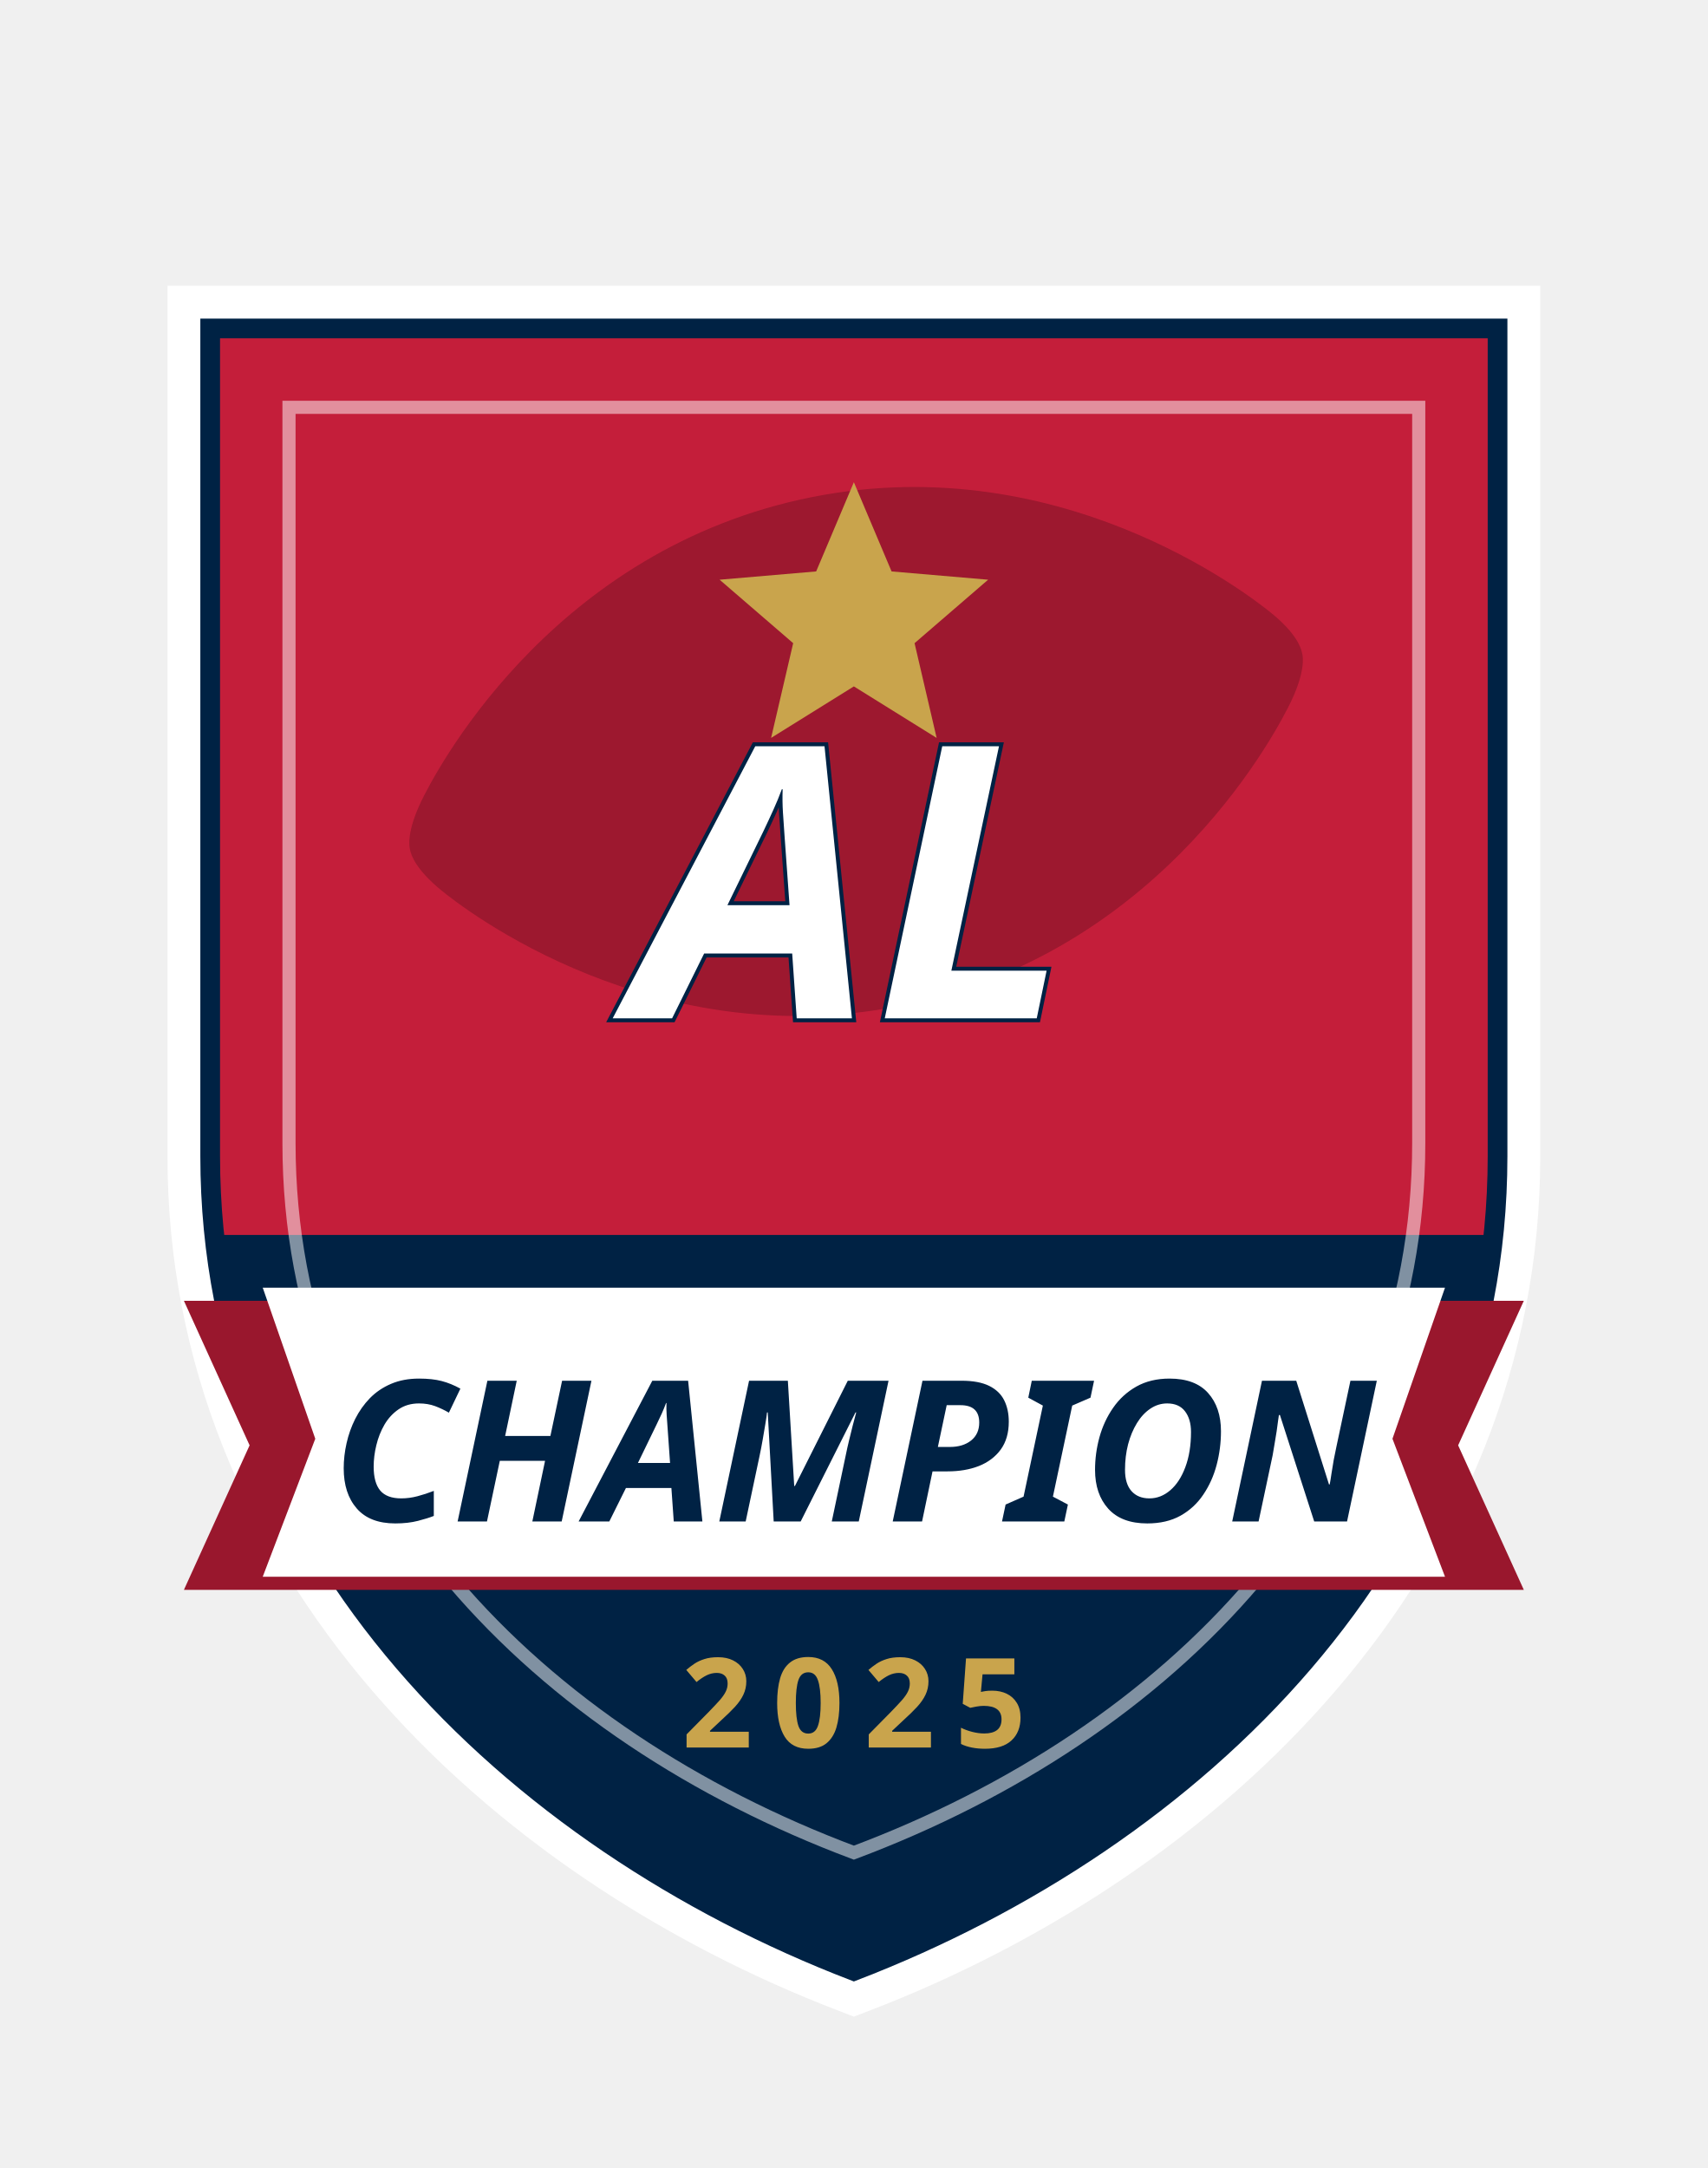
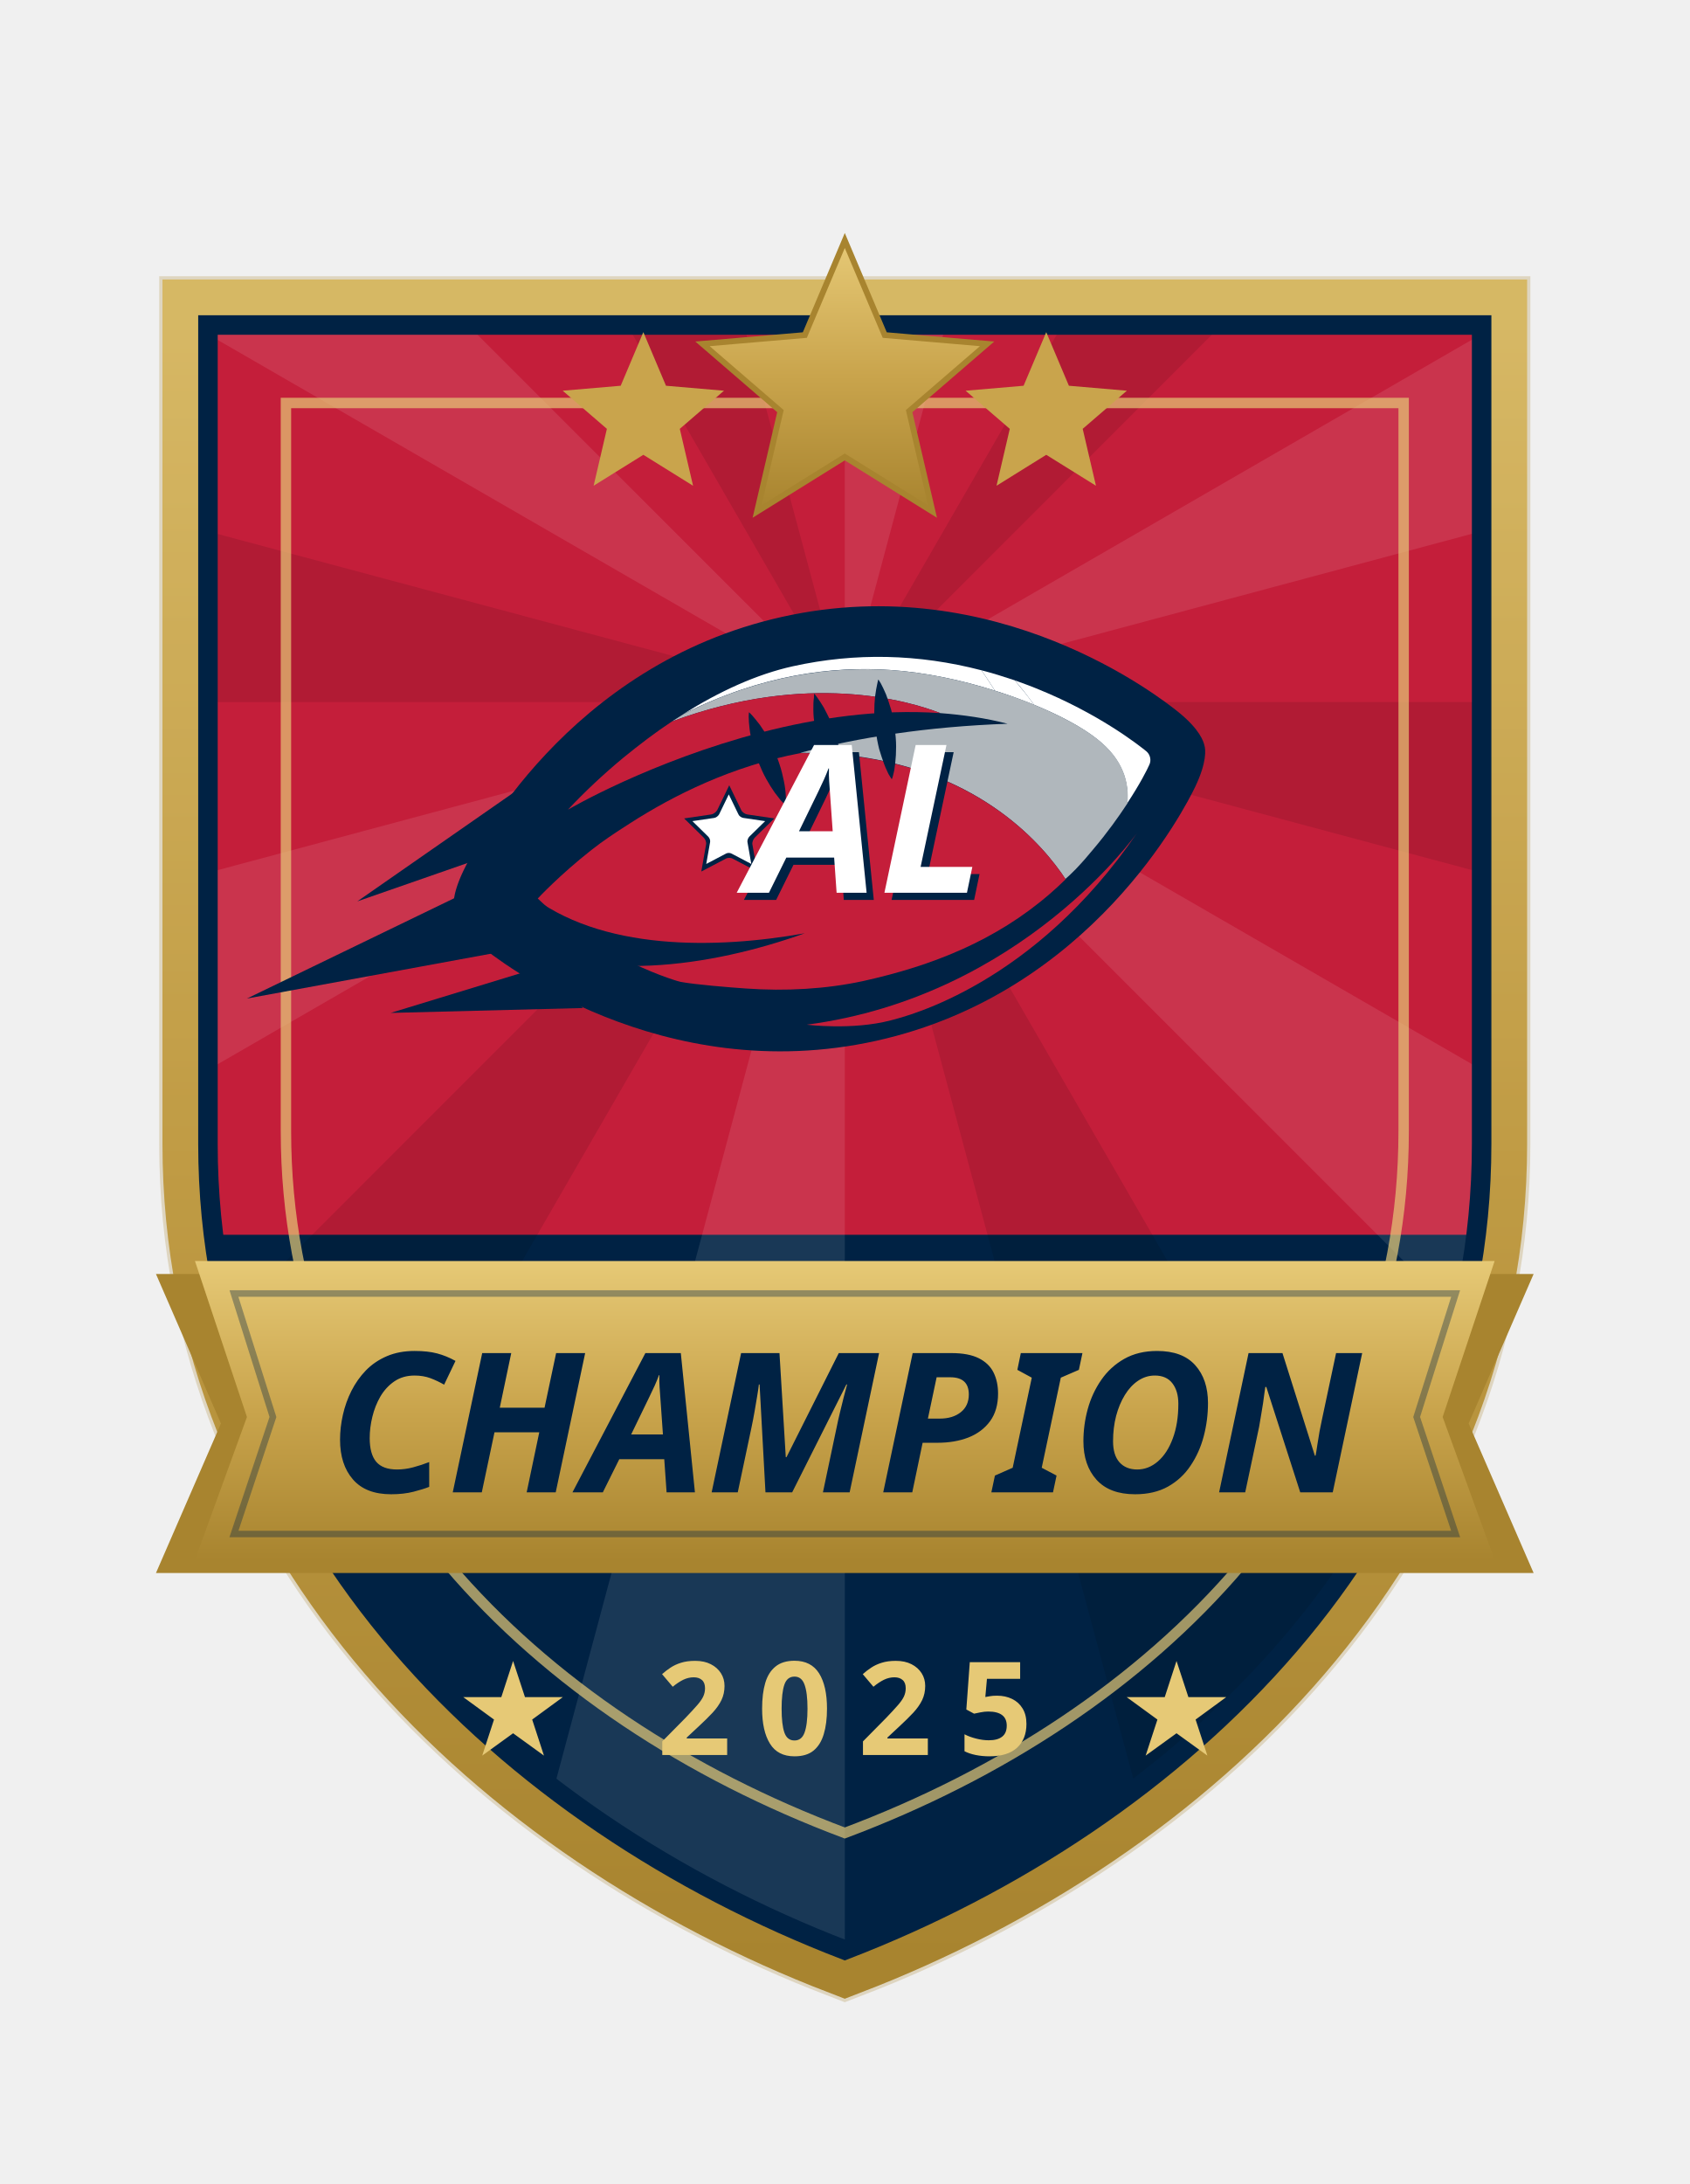
- <svg xmlns="http://www.w3.org/2000/svg" viewBox="0 0 260 330">
+ <svg xmlns="http://www.w3.org/2000/svg" viewBox="0 0 260 336">
  <defs>
    <clipPath id="sh">
      <path d="M32 50 L228 50 L228 176 C228 236 182 280 130 300 C78 280 32 236 32 176 Z" />
    </clipPath>
+     <linearGradient id="goldgrad" x1="0" y1="0" x2="0" y2="1">
+       <stop offset="0" stop-color="#e6c976" />
+       <stop offset="0.5" stop-color="#c9a44c" />
+       <stop offset="1" stop-color="#a8842f" />
+     </linearGradient>
  </defs>
-   <path d="M32 50 L228 50 L228 176 C228 236 182 280 130 300 C78 280 32 236 32 176 Z" fill="none" stroke="#ffffff" stroke-width="13" />
+   <g>
+     <g transform="translate(161.1,236.9) rotate(35.0)">
+       <ellipse cx="0" cy="0" rx="11" ry="4.6" fill="#c9a44c" />
+       <ellipse cx="0" cy="0" rx="11" ry="4.6" fill="none" stroke="#a8842f" stroke-width="0.6" />
+     </g>
+     <g transform="translate(153.5,222.3) rotate(44.2)">
+       <ellipse cx="0" cy="0" rx="11" ry="4.6" fill="#c9a44c" />
+       <ellipse cx="0" cy="0" rx="11" ry="4.6" fill="none" stroke="#a8842f" stroke-width="0.6" />
+     </g>
+     <g transform="translate(142.7,212.3) rotate(53.3)">
+       <ellipse cx="0" cy="0" rx="11" ry="4.6" fill="#c9a44c" />
+       <ellipse cx="0" cy="0" rx="11" ry="4.6" fill="none" stroke="#a8842f" stroke-width="0.6" />
+     </g>
+     <g transform="translate(130.0,208.1) rotate(62.5)">
+       <ellipse cx="0" cy="0" rx="11" ry="4.6" fill="#c9a44c" />
+       <ellipse cx="0" cy="0" rx="11" ry="4.6" fill="none" stroke="#a8842f" stroke-width="0.6" />
+     </g>
+     <g transform="translate(116.9,210.6) rotate(71.7)">
+       <ellipse cx="0" cy="0" rx="11" ry="4.6" fill="#c9a44c" />
+       <ellipse cx="0" cy="0" rx="11" ry="4.6" fill="none" stroke="#a8842f" stroke-width="0.6" />
+     </g>
+     <g transform="translate(104.9,219.6) rotate(80.8)">
+       <ellipse cx="0" cy="0" rx="11" ry="4.6" fill="#c9a44c" />
+       <ellipse cx="0" cy="0" rx="11" ry="4.6" fill="none" stroke="#a8842f" stroke-width="0.6" />
+     </g>
+     <g transform="translate(95.6,234.2) rotate(90.0)">
+       <ellipse cx="0" cy="0" rx="11" ry="4.6" fill="#c9a44c" />
+       <ellipse cx="0" cy="0" rx="11" ry="4.6" fill="none" stroke="#a8842f" stroke-width="0.6" />
+     </g>
+     <g transform="translate(98.9,236.9) rotate(-35.0)">
+       <ellipse cx="0" cy="0" rx="11" ry="4.6" fill="#c9a44c" />
+       <ellipse cx="0" cy="0" rx="11" ry="4.6" fill="none" stroke="#a8842f" stroke-width="0.6" />
+     </g>
+     <g transform="translate(106.5,222.3) rotate(-44.2)">
+       <ellipse cx="0" cy="0" rx="11" ry="4.6" fill="#c9a44c" />
+       <ellipse cx="0" cy="0" rx="11" ry="4.6" fill="none" stroke="#a8842f" stroke-width="0.6" />
+     </g>
+     <g transform="translate(117.3,212.3) rotate(-53.3)">
+       <ellipse cx="0" cy="0" rx="11" ry="4.6" fill="#c9a44c" />
+       <ellipse cx="0" cy="0" rx="11" ry="4.6" fill="none" stroke="#a8842f" stroke-width="0.6" />
+     </g>
+     <g transform="translate(130.0,208.1) rotate(-62.5)">
+       <ellipse cx="0" cy="0" rx="11" ry="4.6" fill="#c9a44c" />
+       <ellipse cx="0" cy="0" rx="11" ry="4.6" fill="none" stroke="#a8842f" stroke-width="0.6" />
+     </g>
+     <g transform="translate(143.1,210.6) rotate(-71.7)">
+       <ellipse cx="0" cy="0" rx="11" ry="4.6" fill="#c9a44c" />
+       <ellipse cx="0" cy="0" rx="11" ry="4.6" fill="none" stroke="#a8842f" stroke-width="0.6" />
+     </g>
+     <g transform="translate(155.1,219.6) rotate(-80.8)">
+       <ellipse cx="0" cy="0" rx="11" ry="4.6" fill="#c9a44c" />
+       <ellipse cx="0" cy="0" rx="11" ry="4.6" fill="none" stroke="#a8842f" stroke-width="0.6" />
+     </g>
+     <g transform="translate(164.4,234.2) rotate(-90.0)">
+       <ellipse cx="0" cy="0" rx="11" ry="4.6" fill="#c9a44c" />
+       <ellipse cx="0" cy="0" rx="11" ry="4.6" fill="none" stroke="#a8842f" stroke-width="0.6" />
+     </g>
+   </g>
+   <path d="M32 50 L228 50 L228 176 C228 236 182 280 130 300 C78 280 32 236 32 176 Z" fill="none" stroke="url(#goldgrad)" stroke-width="14" />
+   <path d="M32 50 L228 50 L228 176 C228 236 182 280 130 300 C78 280 32 236 32 176 Z" fill="none" stroke="#a8842f" stroke-width="15" opacity="0.25" />
  <path d="M32 50 L228 50 L228 176 C228 236 182 280 130 300 C78 280 32 236 32 176 Z" fill="#002244" />
  <g clip-path="url(#sh)">
-     <rect x="20" y="40" width="220" height="148" fill="#c41e3a" />
-     <g transform="translate(130 114) scale(0.52) translate(-202 -85)" opacity="0.9">
-       <path d="M219 159.5c74.8-16.6 107.5-81.1 111-88.4 4.1-8.6 3.6-13 3.2-14.3-.3-1.4-1.6-5.6-9-11.6C317.9 40.1 261-4.6 186.3 12c-74.7 16.6-107.5 81.1-111 88.4-4.1 8.6-3.6 12.9-3.2 14.3.3 1.4 1.6 5.5 9 11.6 6.2 5.1 63.1 49.8 137.9 33.2z" fill="#99172d" />
+     <rect x="20" y="40" width="220" height="150" fill="#c41e3a" />
+     <rect x="20" y="190" width="220" height="130" fill="#002244" />
+     <g opacity="0.10">
+       <polygon points="130,108 330,108 323.186,159.762" fill="#000" />
+       <polygon points="130,108 303.207,207.997 271.425,249.418" fill="#ffffff" />
+       <polygon points="130,108 230.005,281.202 181.771,301.183" fill="#000" />
+       <polygon points="130,108 130.009,308 78.247,301.188" fill="#ffffff" />
+       <polygon points="130,108 30.011,281.211 -11.412,249.431" fill="#000" />
+       <polygon points="130,108 -43.197,208.013 -63.181,159.78" fill="#ffffff" />
+       <polygon points="130,108 -70,108.019 -63.19,56.256" fill="#000" />
+       <polygon points="130,108 -43.216,8.019 -11.438,-33.405" fill="#ffffff" />
+       <polygon points="130,108 29.979,-65.193 78.211,-85.178" fill="#000" />
+       <polygon points="130,108 129.972,-92 181.735,-85.193" fill="#ffffff" />
+       <polygon points="130,108 229.973,-65.221 271.398,-33.444" fill="#000" />
+       <polygon points="130,108 303.188,7.971 323.176,56.202" fill="#ffffff" />
    </g>
-     <rect x="20" y="188" width="220" height="132" fill="#002244" />
  </g>
-   <path d="M44 62 L216 62 L216 174 C216 226 178 264 130 282 C82 264 44 226 44 174 Z" fill="none" stroke="#ffffff" stroke-width="2" opacity="0.5" />
+   <path d="M44 62 L216 62 L216 174 C216 226 178 264 130 282 C82 264 44 226 44 174 Z" fill="none" stroke="#e6c976" stroke-width="1.6" opacity="0.7" />
  <path d="M32 50 L228 50 L228 176 C228 236 182 280 130 300 C78 280 32 236 32 176 Z" fill="none" stroke="#002244" stroke-width="3" />
-   <g transform="translate(130,93) scale(1.4)">
-     <path d="M0 -14L4.1 -4.3L14.6 -3.4L6.6 3.5L9 13.8L0 8.2L-9 13.8L-6.6 3.5L-14.6 -3.4L-4.1 -4.3Z" fill="#c9a44c" />
+   <g transform="translate(130,58)">
+     <path d="M0 -14L4.1 -4.3L14.6 -3.4L6.6 3.5L9 13.8L0 8.2L-9 13.8L-6.6 3.5L-14.6 -3.4L-4.1 -4.3Z" fill="url(#goldgrad)" stroke="#a8842f" stroke-width="0.6" transform="scale(1.5)" />
  </g>
-   <text x="130" y="155" text-anchor="middle" font-family="'UFC Sans Condensed','Arial Narrow',sans-serif" font-weight="700" font-style="italic" font-size="58" fill="#ffffff" stroke="#002244" stroke-width="1.2" paint-order="stroke">AL</text>
+   <g transform="translate(99,63)">
+     <path d="M0 -14L4.1 -4.3L14.6 -3.4L6.6 3.5L9 13.8L0 8.2L-9 13.8L-6.6 3.5L-14.6 -3.4L-4.1 -4.3Z" fill="#c9a44c" transform="scale(0.85)" />
+   </g>
+   <g transform="translate(161,63)">
+     <path d="M0 -14L4.1 -4.3L14.6 -3.4L6.6 3.5L9 13.8L0 8.2L-9 13.8L-6.6 3.5L-14.6 -3.4L-4.1 -4.3Z" fill="#c9a44c" transform="scale(0.85)" />
+   </g>
+   <g transform="translate(113,127) scale(0.442217) translate(-169.6,-84.6)">
+     <defs>
+     
+   </defs>
+     <path d="M0 144.8l88.7-16.3 1.4-27.3zm50 5l66.9-1.7-14.2-14.4zM38.4 111l54.9-38.2-2.9 20.1z" fill="#002244" />
+     <path d="M219 159.5c74.8-16.6 107.5-81.1 111-88.4 4.1-8.6 3.6-13 3.2-14.3-.3-1.4-1.6-5.6-9-11.6C317.9 40.1 261-4.6 186.3 12c-74.7 16.6-107.5 81.1-111 88.4-4.1 8.6-3.6 12.9-3.2 14.3.3 1.4 1.6 5.5 9 11.6 6.2 5.1 63.1 49.8 137.9 33.2z" fill="#002244" />
+     <path d="M309.8 87.1s-39.9 56.9-115 66.8c0 0 15.8 2 29.2-1.5 5.9-1.5 49.9-12.6 85.8-65.3z" fill="#c41e3a" />
+     <path d="M223.9 30.5c12 .8 24.8 3.5 36.4 7.2-1.5-2.3-3-4.7-4.7-7.1-21.9-5.7-43.9-6.2-65.6-1.4-12.7 2.8-25.7 8.8-38.1 16.6 27.2-13.7 51.9-16.7 72-15.3z" fill="#ffffff" />
+     <path d="M273.9 42.6c-2.4-3.4-4.8-6.2-6.7-8.5-3.9-1.3-7.7-2.5-11.6-3.5 1.7 2.4 3.2 4.8 4.7 7.1 4.8 1.5 9.4 3.2 13.6 4.9z" fill="#ffffff" />
+     <path d="M295.9 54.6c9.1 7.2 11.1 15.3 10.4 22.3 4.5-6.8 7-11.8 7.7-13.4.8-1.6.3-3.6-1-4.7-2.6-2.1-16.6-13.2-38.6-22-2.4-1-4.8-1.8-7.2-2.7 2 2.3 4.3 5.2 6.7 8.5 9.3 3.8 17 8 22 12z" fill="#ffffff" />
+     <path d="M288.4 99.8c2.2-2.3 4.2-4.6 6-6.8 5-5.9 8.9-11.4 12-16.1.7-7-1.3-15.2-10.4-22.3-5-4-12.8-8.2-22-12-4.3-1.8-8.9-3.4-13.7-4.9-11.6-3.7-24.4-6.4-36.4-7.2-20-1.3-44.8 1.6-71.9 15.3-1.4.9-2.7 1.7-4.1 2.6 47.2-17.5 82.4-7.2 93.4-2.9 7.8.6 15.7 1.7 23.4 3.7-28.1 1-52 4.8-72.1 10.1 51.1-.2 77.7 24.7 88.7 39 1.4 1.8 2.6 3.5 3.5 4.9 1.2-1 2.4-2.2 3.6-3.4z" fill="#b0b7bc" />
+     <path d="M241.3 45.5c-11.1-4.3-46.2-14.6-93.4 2.9-5.9 3.9-11.5 8.2-16.9 12.6-7 5.8-13.5 11.9-19.3 18.1 0 0 7.3-4.3 19.4-9.8 24.1-10.9 67.2-26.8 110.2-23.8zm38.3 62.7c0-.1.1-.2.1-.3-.1.1-.1.2-.1.3 1.8-1.6 3.6-3.2 5.3-4.9-.9-1.4-2.1-3.1-3.5-4.9 0 .8 0 .8 0 0-11-14.3-37.6-39.2-88.7-39-23.8 4.5-44.1 14.6-59.5 24.5-5.6 3.6-9.1 5.9-13.3 9.2-11.2 8.8-18.7 16.9-18.7 16.9 22.4 21.5 49.3 29 49.7 29 5.5 1 16.9 1.9 22.6 2.3 14 1 28.1.2 41-2.6 23.9-5.3 46.1-14 65.1-30.5z" fill="#c41e3a" />
+     <path d="M174.7 45.2s.5.4 1.2 1.2c.7.8 1.6 1.9 2.6 3.2 1 1.4 2 3 3 4.8 1 1.8 1.9 3.8 2.7 5.8.8 2 1.5 4.1 2 6.1s.9 3.9 1.1 5.6c.1.8.2 1.6.2 2.3 0 .7.1 1.3.1 1.8 0 1-.1 1.6-.1 1.6s-.5-.4-1.2-1.2c-.4-.4-.8-.8-1.2-1.4-.4-.5-.9-1.2-1.4-1.8-1-1.4-2-3-3-4.8-1-1.8-1.9-3.8-2.7-5.8-.8-2-1.5-4.1-2-6.1s-.9-3.9-1.1-5.6c-.2-1.7-.3-3.1-.3-4.2 0-.9.1-1.5.1-1.5zm45-11.4s.4.5.9 1.4c.5.9 1.1 2.2 1.8 3.8.6 1.6 1.2 3.4 1.8 5.4.5 2 .9 4.2 1.2 6.3.3 2.2.5 4.4.5 6.4 0 2.1-.1 4-.3 5.7-.1.8-.2 1.6-.3 2.3-.1.7-.3 1.3-.4 1.8-.2 1-.5 1.6-.5 1.6s-.4-.5-.9-1.4c-.3-.4-.5-1-.8-1.6-.3-.6-.6-1.3-.9-2.1-.6-1.6-1.2-3.4-1.8-5.4-.5-2-.9-4.2-1.2-6.3-.3-2.2-.4-4.4-.5-6.4 0-2.1.1-4 .3-5.7.2-1.7.5-3.1.7-4.1.2-1.1.4-1.7.4-1.7zm-22.3 4.9s.4.4 1 1.3c.6.8 1.4 2 2.3 3.5.8 1.5 1.7 3.2 2.5 5.1.8 1.9 1.5 4 2.1 6.1.6 2.1 1.1 4.2 1.4 6.3.3 2 .5 4 .5 5.7V69c0 .7-.1 1.3-.1 1.8-.1 1-.2 1.6-.2 1.6s-.4-.4-1-1.3c-.3-.4-.7-.9-1.1-1.5-.4-.6-.8-1.3-1.2-2-.8-1.5-1.7-3.2-2.5-5.1-.8-1.9-1.5-4-2.1-6.1-.6-2.1-1-4.3-1.4-6.3-.3-2-.5-4-.5-5.7 0-1.7 0-3.1.2-4.2 0-.9.1-1.5.1-1.5zm-3.3 83.4c-32.4 11.6-74.9 18.2-106.4.4 3.3-4.8 6.6-9.7 9.8-14.5 25.4 20.6 66.3 19.5 96.6 14.1z" fill="#002244" />
+     <g transform="translate(6,7) translate(161,80) scale(1.12) translate(-161,-80)">
+       <path d="M161.6 68.2l3 6.2c.2.5.9 1 1.5 1.1l6.8 1-4.9 4.8c-.4.4-.7 1.2-.6 1.7l1.2 6.8-6.1-3.2c-.5-.3-1.3-.3-1.8 0l-6.1 3.2 1.2-6.8c.1-.6-.2-1.3-.6-1.7l-4.9-4.8 6.8-1c.6-.1 1.2-.6 1.5-1.1l3-6.2z" fill="#002244" transform="translate(161,80) scale(1.24) translate(-161,-80)" />
+       <path d="M161.6 68.2l3 6.2c.2.5.9 1 1.5 1.1l6.8 1-4.9 4.8c-.4.4-.7 1.2-.6 1.7l1.2 6.8-6.1-3.2c-.5-.3-1.3-.3-1.8 0l-6.1 3.2 1.2-6.8c.1-.6-.2-1.3-.6-1.7l-4.9-4.8 6.8-1c.6-.1 1.2-.6 1.5-1.1l3-6.2z" fill="#ffffff" />
+     </g>
+     <text x="218.5" y="110.5" text-anchor="middle" font-family="'UFC Sans Condensed','Arial Narrow',sans-serif" font-weight="700" font-style="italic" font-size="72" fill="#002244">AL</text>
+     <text x="216" y="108" text-anchor="middle" font-family="'UFC Sans Condensed','Arial Narrow',sans-serif" font-weight="700" font-style="italic" font-size="72" fill="#ffffff">AL</text>
+   </g>
  <g>
-     <path d="M28 198 L232 198 L222 220 L232 242 L28 242 L38 220 Z" fill="#99172d" />
-     <path d="M40 196 L220 196 L212 219 L220 240 L40 240 L48 219 Z" fill="#ffffff" />
-     <text x="130" y="221" text-anchor="middle" font-family="'UFC Sans Condensed','Arial Narrow',sans-serif" font-weight="700" font-style="italic" font-size="30" fill="#002244" dominant-baseline="middle">CHAMPION</text>
+     <path d="M24 196 L236 196 L226 219 L236 242 L24 242 L34 219 Z" fill="#a8842f" />
+     <path d="M30 194 L230 194 L222 218 L230 240 L30 240 L38 218 Z" fill="url(#goldgrad)" />
+     <path d="M36 199 L224 199 L218 218 L224 236 L36 236 L42 218 Z" fill="none" stroke="#002244" stroke-width="1" opacity="0.35" />
+     <text x="130" y="219" text-anchor="middle" font-family="'UFC Sans Condensed','Arial Narrow',sans-serif" font-weight="700" font-style="italic" font-size="30" fill="#002244" dominant-baseline="middle">CHAMPION</text>
  </g>
-   <text x="130" y="266" text-anchor="middle" font-family="'UFC Sans Condensed','Arial Narrow',sans-serif" font-weight="700" font-size="19" fill="#c9a44c" letter-spacing="3">2025</text>
+   <text x="130" y="270" text-anchor="middle" font-family="'UFC Sans Condensed','Arial Narrow',sans-serif" font-weight="700" font-size="20" fill="#e6c976" letter-spacing="4">★  2025  ★</text>
</svg>
